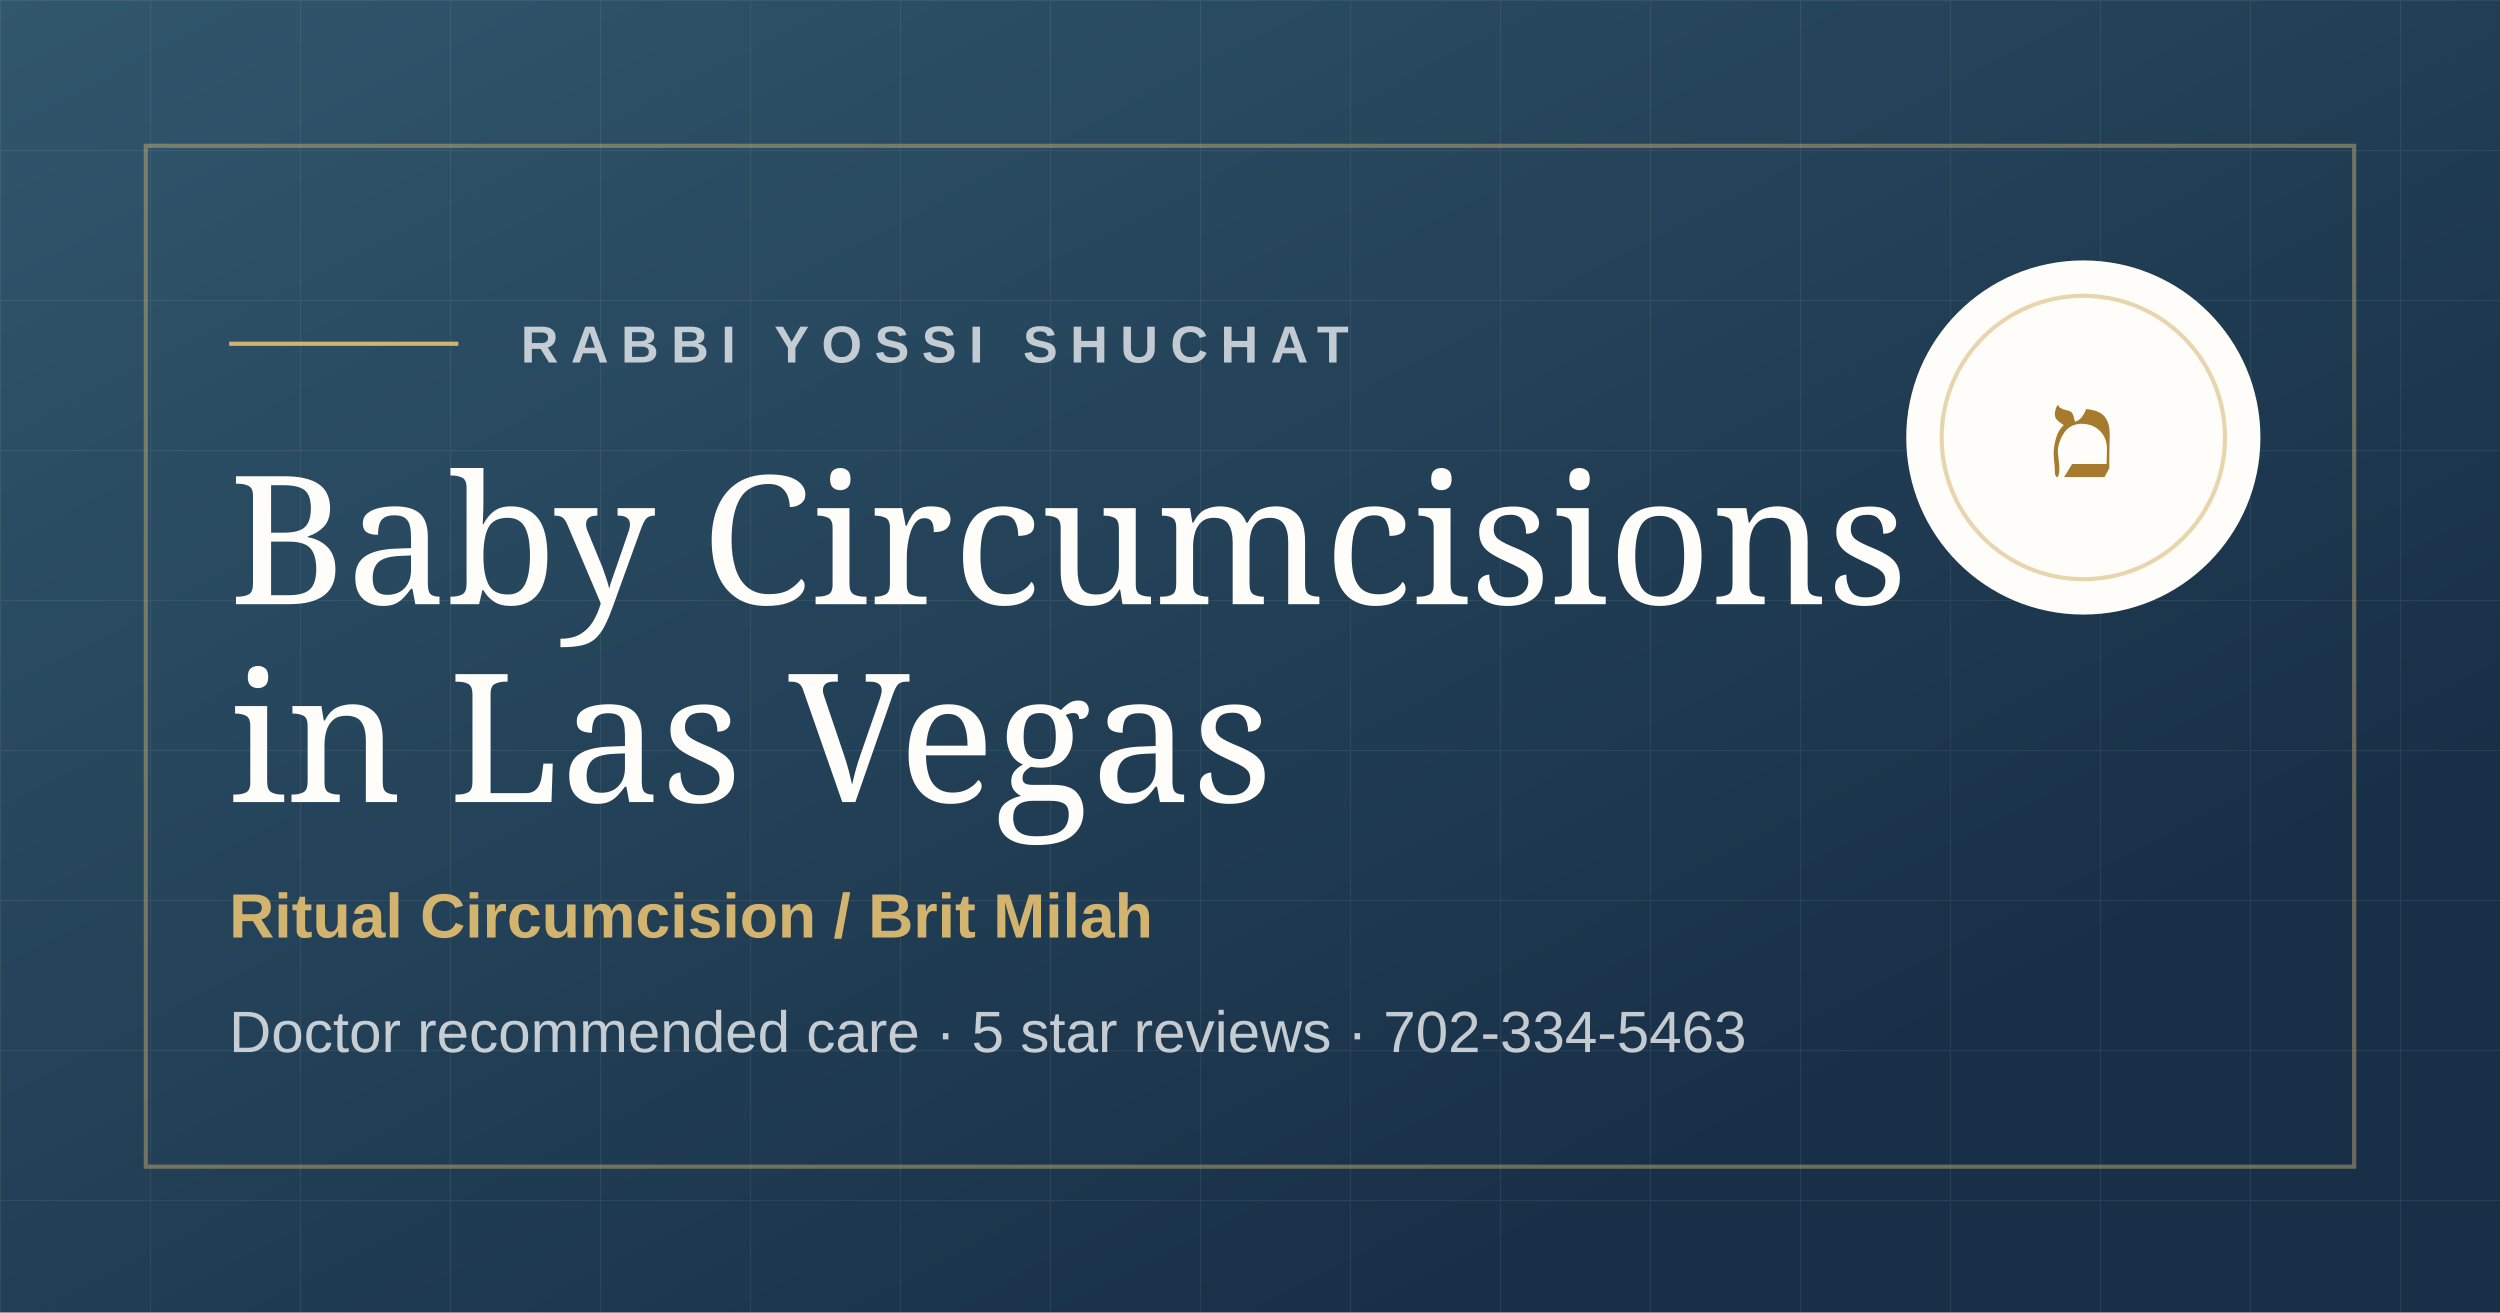
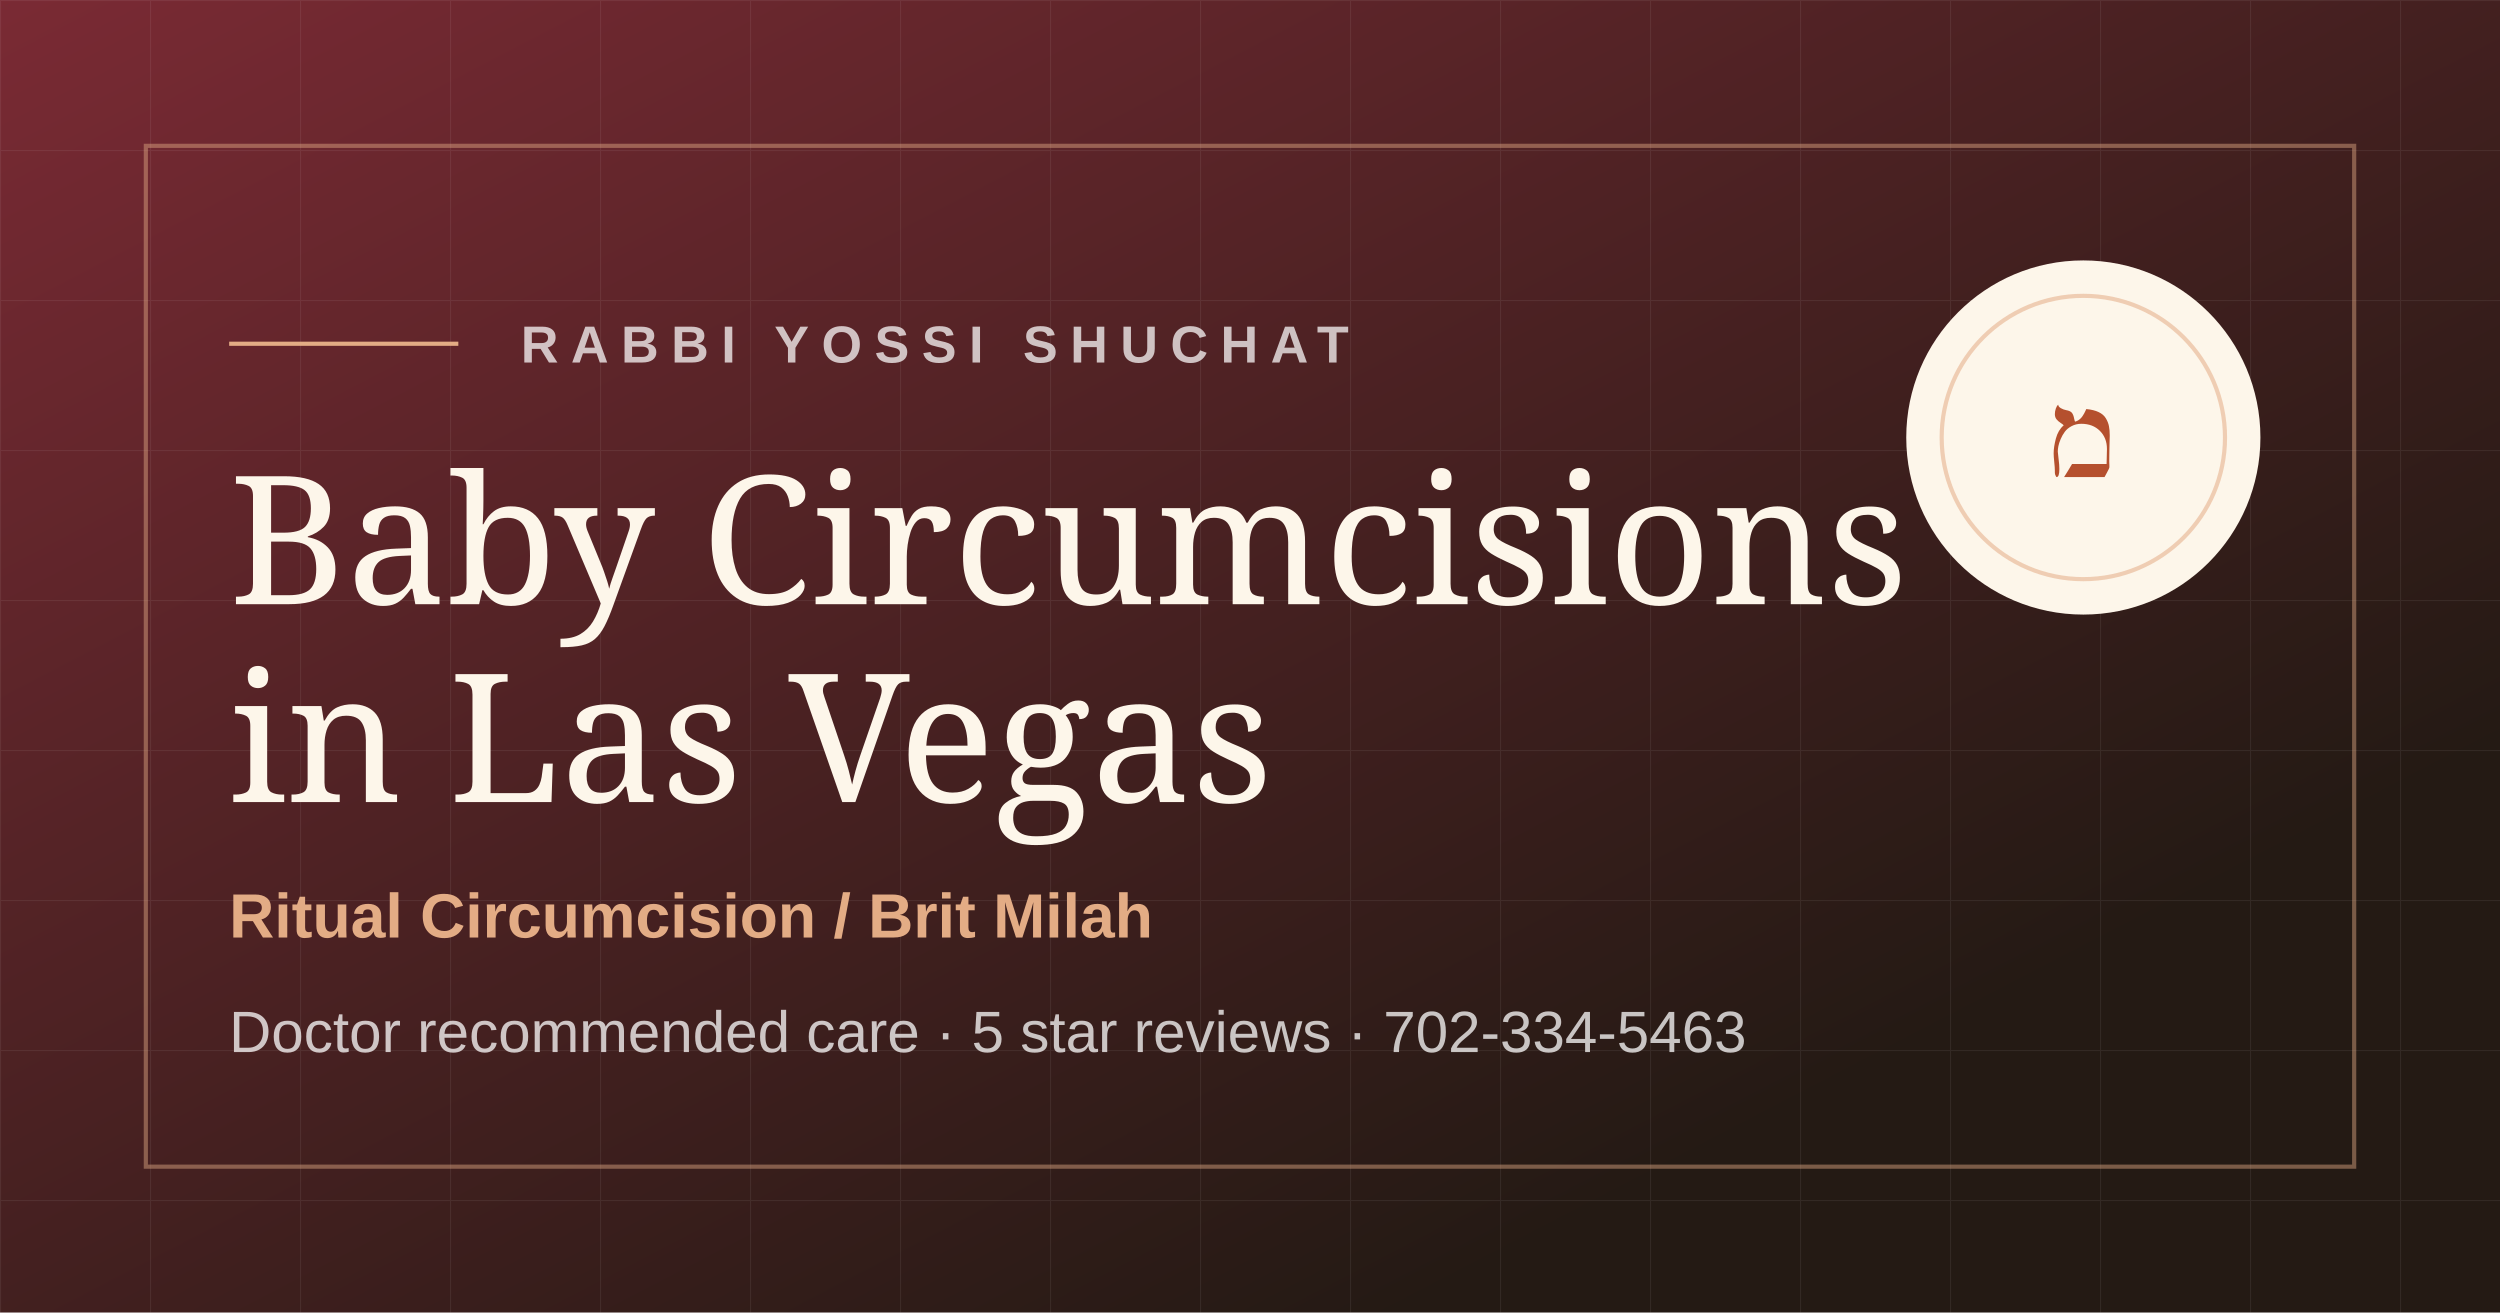
<svg xmlns="http://www.w3.org/2000/svg" viewBox="0 0 1200 630" role="img" aria-label="Baby Circumcisions in Las Vegas by Rabbi Yossi Shuchat">
  <defs>
    <linearGradient id="bg" x1="0" y1="0" x2="1" y2="1">
-       <stop offset="0" stop-color="#31576d" />
-       <stop offset=".78" stop-color="#183047" />
+       <stop offset="0" stop-color="#7A2A34" />
+       <stop offset=".78" stop-color="#241A14" />
    </linearGradient>
    <pattern id="grid" width="72" height="72" patternUnits="userSpaceOnUse">
      <path d="M72 0H0v72" fill="none" stroke="#ffffff" stroke-opacity=".07" />
    </pattern>
  </defs>
  <rect width="1200" height="630" fill="url(#bg)" />
  <rect width="1200" height="630" fill="url(#grid)" />
-   <rect x="70" y="70" width="1060" height="490" fill="none" stroke="#d3b46f" stroke-opacity=".45" stroke-width="2" />
-   <line x1="110" y1="165" x2="220" y2="165" stroke="#d3b46f" stroke-width="2" />
+   <rect x="70" y="70" width="1060" height="490" fill="none" stroke="#E3AC85" stroke-opacity=".45" stroke-width="2" />
+   <line x1="110" y1="165" x2="220" y2="165" stroke="#E3AC85" stroke-width="2" />
  <text x="250" y="174" fill="#ffffff" fill-opacity=".72" font-family="Arial, sans-serif" font-size="25" font-weight="700" letter-spacing="6">RABBI YOSSI SHUCHAT</text>
-   <text x="110" y="290" fill="#fffdf9" font-family="Georgia, serif" font-size="86">Baby Circumcisions</text>
-   <text x="110" y="385" fill="#fffdf9" font-family="Georgia, serif" font-size="86">in Las Vegas</text>
-   <text x="110" y="450" fill="#d3b46f" font-family="Arial, sans-serif" font-size="30" font-weight="700">Ritual Circumcision / Brit Milah</text>
+   <text x="110" y="290" fill="#FDF6EA" font-family="Georgia, serif" font-size="86">Baby Circumcisions</text>
+   <text x="110" y="385" fill="#FDF6EA" font-family="Georgia, serif" font-size="86">in Las Vegas</text>
+   <text x="110" y="450" fill="#E3AC85" font-family="Arial, sans-serif" font-size="30" font-weight="700">Ritual Circumcision / Brit Milah</text>
  <text x="110" y="505" fill="#ffffff" fill-opacity=".74" font-family="Arial, sans-serif" font-size="28">Doctor recommended care · 5 star reviews · 702-334-5463</text>
-   <circle cx="1000" cy="210" r="85" fill="#fffdf9" />
-   <circle cx="1000" cy="210" r="68" fill="none" stroke="#d3b46f" stroke-opacity=".55" stroke-width="2" />
-   <text x="1000" y="229" text-anchor="middle" fill="#a67b2d" font-family="Georgia, serif" font-size="58">מ</text>
+   <circle cx="1000" cy="210" r="85" fill="#FDF6EA" />
+   <circle cx="1000" cy="210" r="68" fill="none" stroke="#E3AC85" stroke-opacity=".55" stroke-width="2" />
+   <text x="1000" y="229" text-anchor="middle" fill="#B5502E" font-family="Georgia, serif" font-size="58">מ</text>
</svg>
